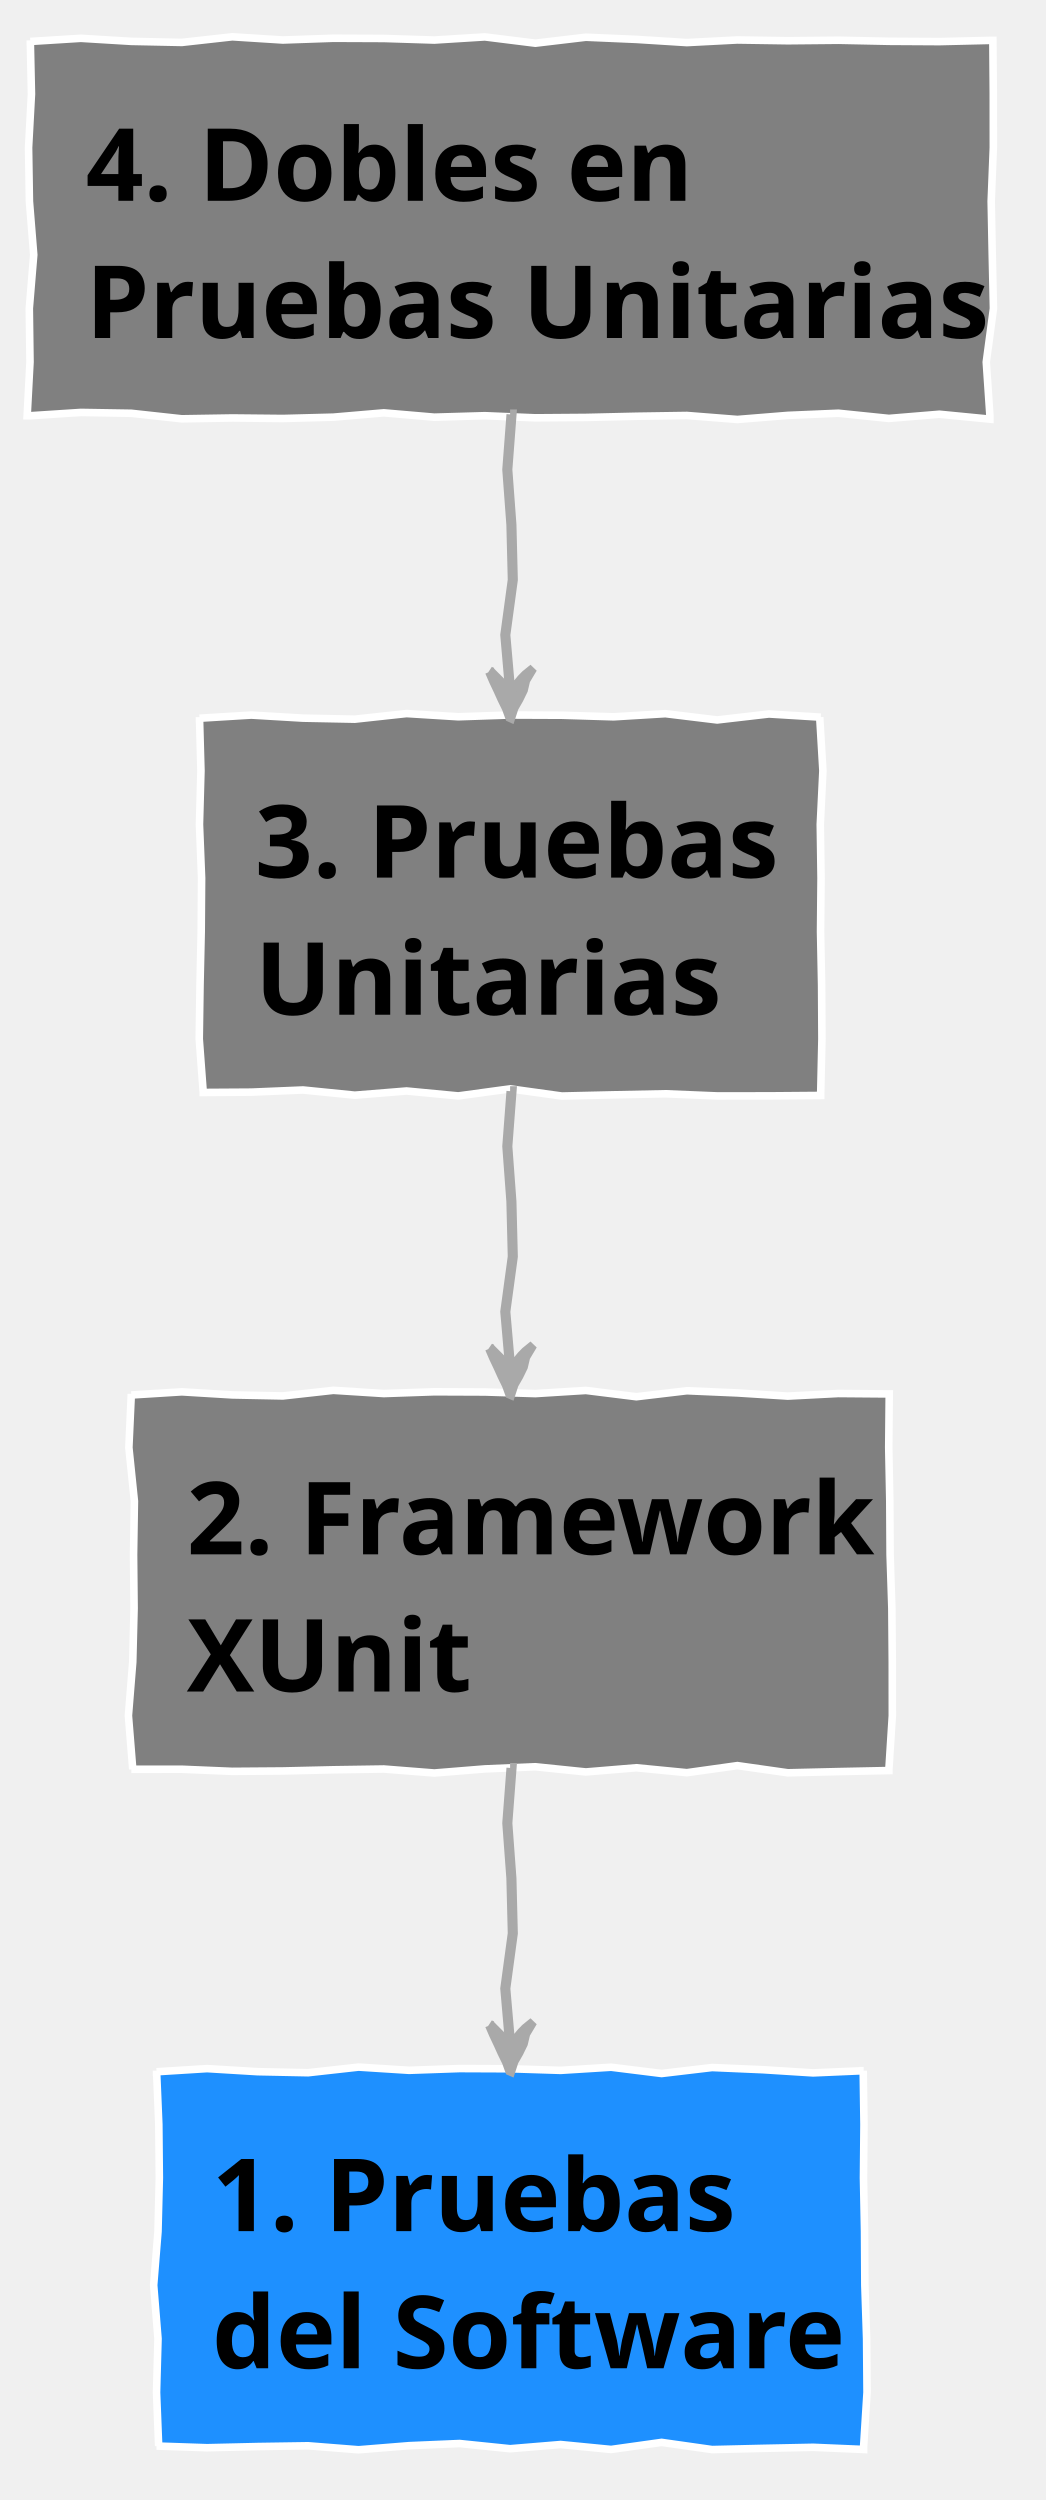
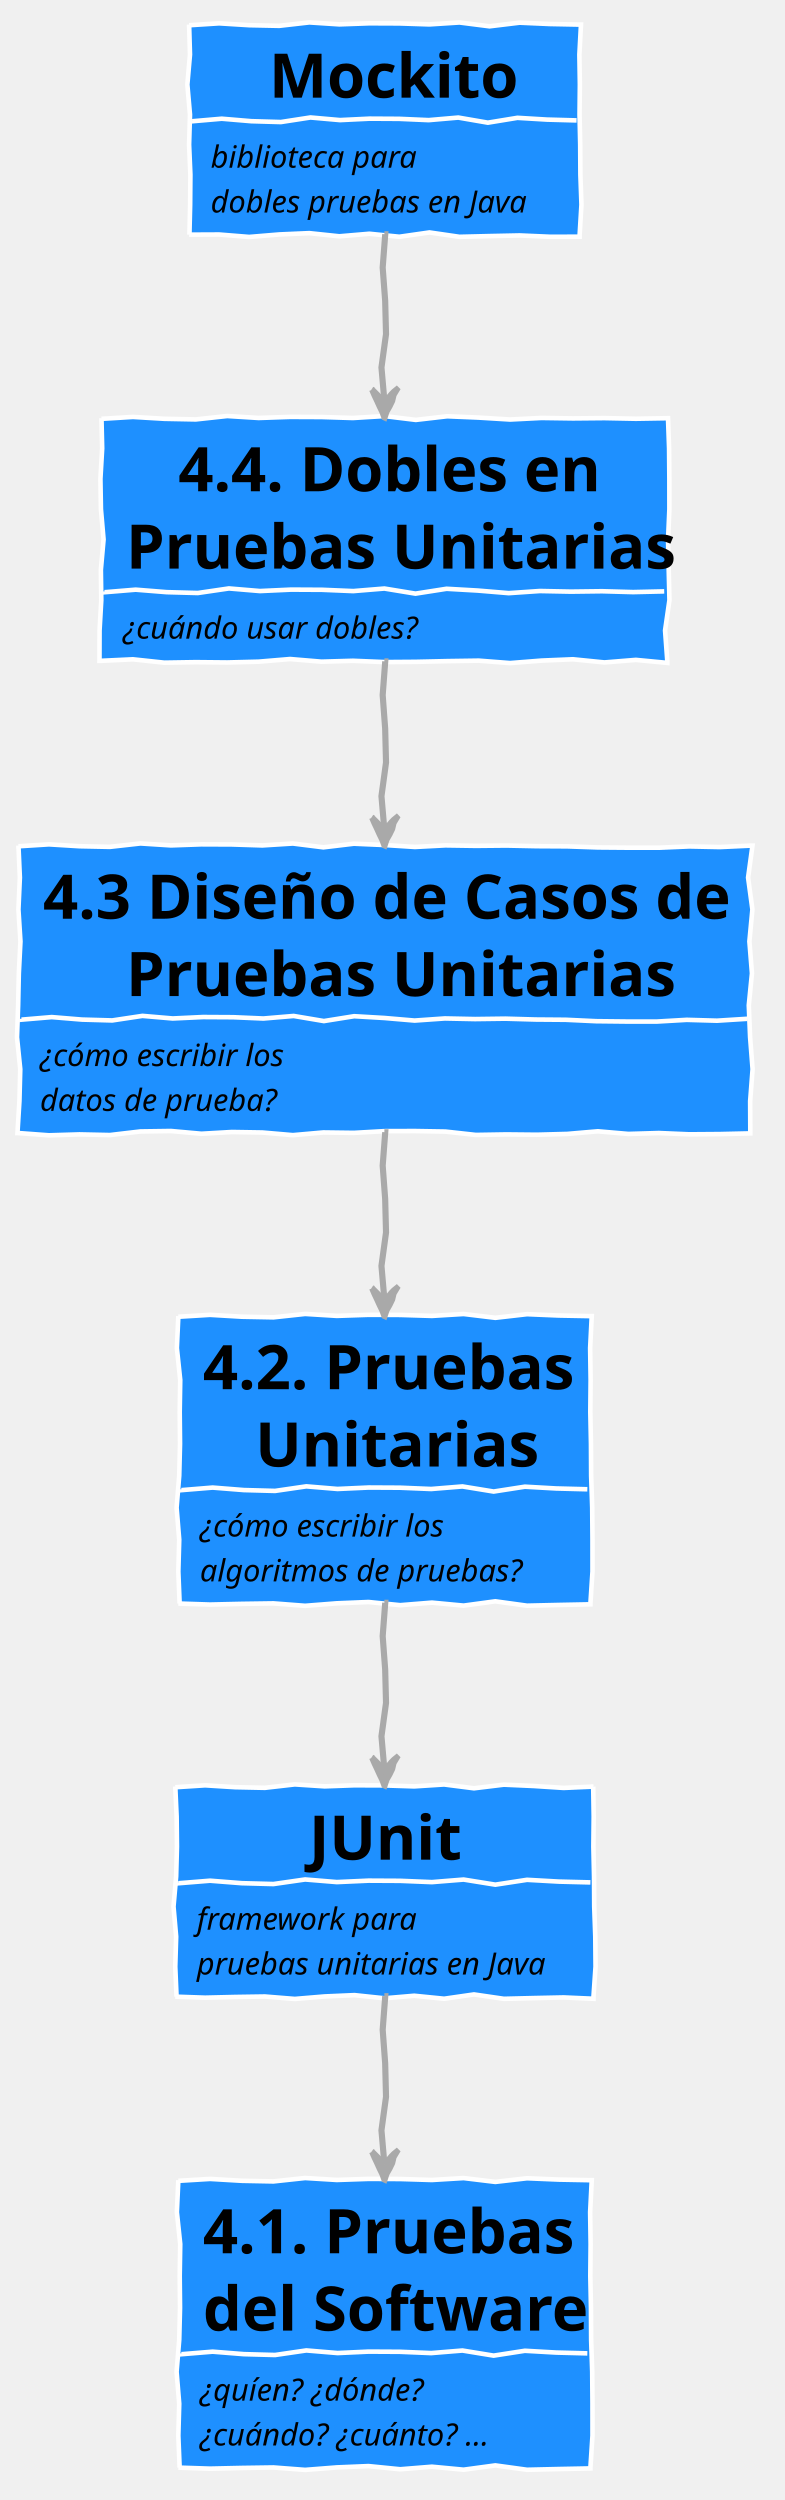
- <svg xmlns="http://www.w3.org/2000/svg" contentScriptType="application/ecmascript" contentStyleType="text/css" height="495px" preserveAspectRatio="none" style="width:207px;height:495px;background:#222222;" version="1.1" viewBox="0 0 207 495" width="207px" zoomAndPan="magnify">
+ <svg xmlns="http://www.w3.org/2000/svg" contentScriptType="application/ecmascript" contentStyleType="text/css" height="813px" preserveAspectRatio="none" style="width:255px;height:813px;background:#222222;" version="1.1" viewBox="0 0 255 813" width="255px" zoomAndPan="magnify">
  <defs />
  <g>
-     <polygon fill="#808080" points="6,8,6,8.21,16,7.586,26,8.193,36,8.4,46,7.287,56,7.922,66,7.574,76,7.617,86,7.932,96,7.309,106,8.554,116,7.37,126,7.802,136,8.432,146,7.914,156,8.068,166,7.968,176,8.178,186,8.239,196,8,196.586,8,196.671,18.616,196.679,29.232,196.255,39.848,196.464,50.464,196.702,61.08,195.279,71.696,196,82.312,196,82.991,186,82.016,176,82.846,166,81.817,156,82.244,146,83.054,136,82.264,126,82.418,116,82.651,106,82.729,96,82.309,86,82.6,76,81.74,66,82.597,56,82.861,46,82.757,36,82.925,26,81.829,16,81.66,6,82.312,5.379,82.312,5.941,71.696,5.803,61.08,6.681,50.464,5.825,39.848,5.657,29.232,6.228,18.616,6,8" style="stroke: #FFFFFF; stroke-width: 1.5;" />
-     <text fill="#000000" font-family="sans-serif" font-size="20" font-weight="bold" lengthAdjust="spacingAndGlyphs" textLength="117" x="17" y="39.762">4. Dobles en</text>
-     <text fill="#000000" font-family="sans-serif" font-size="20" font-weight="bold" lengthAdjust="spacingAndGlyphs" textLength="168" x="17" y="66.918">Pruebas Unitarias</text>
-     <polygon fill="#808080" points="39.5,142,39.5,142.21,49.75,141.586,60,142.193,70.25,142.4,80.5,141.287,90.75,141.922,101,141.573,111.25,141.617,121.5,141.932,131.75,141.309,142,142.554,152.25,141.37,162.5,142,162.302,142,162.932,152.616,162.414,163.232,162.568,173.848,162.468,184.464,162.679,195.08,162.739,205.696,162.5,216.312,162.5,216.898,152.25,216.984,142,216.992,131.75,216.567,121.5,216.776,111.25,217.015,101,215.591,90.75,216.991,80.5,216.016,70.25,216.846,60,215.817,49.75,216.244,39.5,216.312,40.242,216.312,39.451,205.696,39.605,195.08,39.839,184.464,39.916,173.848,39.496,163.232,39.787,152.616,39.5,142" style="stroke: #FFFFFF; stroke-width: 1.5;" />
-     <text fill="#000000" font-family="sans-serif" font-size="20" font-weight="bold" lengthAdjust="spacingAndGlyphs" textLength="101" x="50.5" y="173.762">3. Pruebas</text>
-     <text fill="#000000" font-family="sans-serif" font-size="20" font-weight="bold" lengthAdjust="spacingAndGlyphs" textLength="84" x="50.5" y="200.918">Unitarias</text>
-     <polygon fill="#808080" points="26,276,26,276.21,36,275.586,46,276.193,56,276.4,66,275.287,76,275.922,86,275.574,96,275.616,106,275.932,116,275.309,126,276.554,136,275.37,146,275.802,156,276.432,166,275.914,176,276,176.068,276,175.968,286.616,176.179,297.232,176.239,307.848,176.586,318.464,176.671,329.08,176.679,339.696,176,350.312,176,350.567,166,350.776,156,351.015,146,349.591,136,350.991,126,350.016,116,350.846,106,349.817,96,350.244,86,351.054,76,350.264,66,350.418,56,350.651,46,350.729,36,350.309,26,350.312,26.287,350.312,25.428,339.696,26.284,329.08,26.548,318.464,26.445,307.848,26.613,297.232,25.517,286.616,26,276" style="stroke: #FFFFFF; stroke-width: 1.5;" />
-     <text fill="#000000" font-family="sans-serif" font-size="20" font-weight="bold" lengthAdjust="spacingAndGlyphs" textLength="128" x="37" y="307.762">2. Framework</text>
-     <text fill="#000000" font-family="sans-serif" font-size="20" font-weight="bold" lengthAdjust="spacingAndGlyphs" textLength="51" x="37" y="334.918">XUnit</text>
-     <polygon fill="#1E90FF" points="31,410,31,410.21,41,409.586,51,410.193,61,410.4,71,409.287,81,409.922,91,409.574,101,409.616,111,409.932,121,409.309,131,410.554,141,409.37,151,409.802,161,410.432,171,410,170.914,410,171.068,420.616,170.968,431.232,171.179,441.848,171.239,452.464,171.586,463.08,171.671,473.696,171,484.312,171,484.992,161,484.567,151,484.776,141,485.015,131,483.591,121,484.991,111,484.016,101,484.846,91,483.817,81,484.244,71,485.054,61,484.264,51,484.418,41,484.651,31,484.312,31.416,484.312,30.996,473.696,31.287,463.08,30.428,452.464,31.284,441.848,31.548,431.232,31.445,420.616,31,410" style="stroke: #FFFFFF; stroke-width: 1.5;" />
-     <text fill="#000000" font-family="sans-serif" font-size="20" font-weight="bold" lengthAdjust="spacingAndGlyphs" textLength="101" x="42" y="441.762">1. Pruebas</text>
-     <text fill="#000000" font-family="sans-serif" font-size="20" font-weight="bold" lengthAdjust="spacingAndGlyphs" textLength="118" x="42" y="468.918">del Software</text>
-     <path d="M101,82.07 L101.28,82.07 L100.448,92.984 L101.258,103.898 L101.533,114.812 L100.049,125.726 L101,136.64 " fill="none" style="stroke: #A9A9A9; stroke-width: 2.0;" />
-     <polygon fill="#A9A9A9" points="101,141.97,101.064,141.999,101.674,140.114,102.659,138.396,103.522,136.624,103.983,134.673,105,132.97,104.982,132.952,104.1,133.669,103.31,134.48,102.584,135.354,101.637,136.007,101,136.97,101.13,137.101,100.051,136.021,99.353,135.323,98.702,134.672,97.78,133.75,97,132.97,97.021,132.979,97.79,134.766,98.654,136.594,99.473,138.402,100.378,140.249,101,141.97" style="stroke: #A9A9A9; stroke-width: 2.0;" />
-     <path d="M101,216.07 L101.28,216.07 L100.448,226.984 L101.258,237.898 L101.533,248.812 L100.049,259.726 L101,270.64 " fill="none" style="stroke: #A9A9A9; stroke-width: 2.0;" />
-     <polygon fill="#A9A9A9" points="101,275.97,101.064,275.998,101.674,274.114,102.659,272.396,103.522,270.624,103.983,268.673,105,266.97,104.982,266.952,104.1,267.67,103.31,268.48,102.584,269.354,101.637,270.007,101,270.97,101.13,271.101,100.051,270.021,99.353,269.323,98.702,268.672,97.78,267.75,97,266.97,97.021,266.979,97.79,268.766,98.654,270.594,99.473,272.402,100.378,274.249,101,275.97" style="stroke: #A9A9A9; stroke-width: 2.0;" />
-     <path d="M101,350.07 L101.28,350.07 L100.448,360.984 L101.258,371.898 L101.533,382.812 L100.049,393.726 L101,404.64 " fill="none" style="stroke: #A9A9A9; stroke-width: 2.0;" />
-     <polygon fill="#A9A9A9" points="101,409.97,101.064,409.998,101.674,408.114,102.659,406.396,103.522,404.624,103.983,402.673,105,400.97,104.982,400.952,104.1,401.67,103.31,402.48,102.584,403.354,101.637,404.007,101,404.97,101.13,405.101,100.051,404.021,99.353,403.323,98.702,402.672,97.78,401.75,97,400.97,97.021,400.979,97.79,402.766,98.654,404.594,99.473,406.402,100.378,408.249,101,409.97" style="stroke: #A9A9A9; stroke-width: 2.0;" />
+     <polygon fill="#1E90FF" points="61.5,8,61.5,8.21,71.269,7.586,81.038,8.193,90.808,8.4,100.577,7.287,110.346,7.922,120.115,7.574,129.885,7.617,139.654,7.932,149.423,7.309,159.192,8.554,168.962,7.37,178.731,7.802,188.5,8,188.932,8,188.414,17.759,188.568,27.518,188.468,37.277,188.679,47.036,188.739,56.795,189.086,66.554,188.5,76.312,188.5,76.984,178.731,76.992,168.962,76.567,159.192,76.776,149.423,77.015,139.654,75.591,129.885,76.991,120.115,76.016,110.346,76.846,100.577,75.817,90.808,76.244,81.038,77.054,71.269,76.264,61.5,76.312,61.605,76.312,61.839,66.554,61.916,56.795,61.496,47.036,61.787,37.277,60.928,27.518,61.784,17.759,61.5,8" style="stroke: #FFFFFF; stroke-width: 1.5;" />
+     <text fill="#000000" font-family="sans-serif" font-size="20" font-weight="bold" lengthAdjust="spacingAndGlyphs" textLength="75" x="87.5" y="31.762">Mockito</text>
+     <path d="M62.5,39.156 L62.5,39.437 L72.115,38.604 L81.731,39.414 L91.346,39.689 L100.962,38.205 L110.577,39.053 L120.192,38.588 L129.808,38.645 L139.423,39.065 L149.038,38.234 L158.654,39.894 L168.269,38.316 L177.885,38.893 L187.5,39.156 " fill="#1E90FF" style="stroke: #FFFFFF; stroke-width: 1.5;" />
+     <text fill="#000000" font-family="sans-serif" font-size="10" font-style="italic" lengthAdjust="spacingAndGlyphs" textLength="71" x="68.5" y="54.537">biblioteca para</text>
+     <text fill="#000000" font-family="sans-serif" font-size="10" font-style="italic" lengthAdjust="spacingAndGlyphs" textLength="113" x="68.5" y="69.115">dobles pruebas en Java</text>
+     <polygon fill="#1E90FF" points="33,136,33,136.21,43.222,135.586,53.444,136.193,63.667,136.4,73.889,135.287,84.111,135.922,94.333,135.573,104.556,135.617,114.778,135.932,125,135.309,135.222,136.554,145.444,135.37,155.667,135.802,165.889,136.432,176.111,135.914,186.333,136.068,196.556,135.968,206.778,136.179,217,136,217.239,136,217.586,145.861,217.671,155.723,217.679,165.584,217.255,175.445,217.464,185.307,217.702,195.168,216.279,205.029,217,214.891,217,215.569,206.778,214.594,196.556,215.424,186.333,214.396,176.111,214.822,165.889,215.632,155.667,214.842,145.444,214.996,135.222,215.229,125,215.307,114.778,214.887,104.556,215.178,94.333,214.318,84.111,215.175,73.889,215.439,63.667,215.335,53.444,215.504,43.222,214.407,33,214.891,32.348,214.891,32.379,205.029,32.941,195.168,32.803,185.307,33.681,175.445,32.825,165.584,32.657,155.723,33.228,145.861,33,136" style="stroke: #FFFFFF; stroke-width: 1.5;" />
+     <text fill="#000000" font-family="sans-serif" font-size="20" font-weight="bold" lengthAdjust="spacingAndGlyphs" textLength="134" x="58" y="159.762">4.4. Dobles en</text>
+     <text fill="#000000" font-family="sans-serif" font-size="20" font-weight="bold" lengthAdjust="spacingAndGlyphs" textLength="168" x="41" y="184.918">Pruebas Unitarias</text>
+     <path d="M34,192.312 L34,192.593 L44.111,191.76 L54.222,192.57 L64.333,192.845 L74.444,191.361 L84.556,192.209 L94.667,191.744 L104.778,191.801 L114.889,192.222 L125,191.391 L135.111,193.051 L145.222,191.472 L155.333,192.049 L165.444,192.888 L175.556,192.198 L185.667,192.404 L195.778,192.27 L205.889,192.55 L216,192.312 " fill="#1E90FF" style="stroke: #FFFFFF; stroke-width: 1.5;" />
+     <text fill="#000000" font-family="sans-serif" font-size="10" font-style="italic" lengthAdjust="spacingAndGlyphs" textLength="105" x="40" y="207.693">¿cuándo usar dobles?</text>
+     <polygon fill="#1E90FF" points="6,275,6,275.21,15.917,274.586,25.833,275.193,35.75,275.4,45.667,274.287,55.583,274.922,65.5,274.574,75.417,274.616,85.333,274.932,95.25,274.309,105.167,275.554,115.083,274.37,125,274.802,134.917,275.432,144.833,274.914,154.75,275.068,164.667,274.968,174.583,275.178,184.5,275.239,194.417,275.586,204.333,275.671,214.25,275.679,224.167,275.255,234.083,275.464,244,275,244.702,275,243.279,285.385,244.679,295.771,243.703,306.156,244.534,316.542,243.505,326.927,243.931,337.312,244.742,347.698,243.951,358.083,244,368.469,244,368.574,234.083,368.807,224.167,368.885,214.25,368.465,204.333,368.756,194.417,367.896,184.5,368.753,174.583,369.017,164.667,368.913,154.75,369.082,144.833,367.986,134.917,367.817,125,367.847,115.083,368.41,105.167,368.272,95.25,369.15,85.333,368.294,75.417,368.126,65.5,368.697,55.583,367.802,45.667,367.95,35.75,369.118,25.833,368.904,15.917,369.203,6,368.469,5.678,368.469,6.319,358.083,6.59,347.698,5.528,337.312,5.904,326.927,6.126,316.542,6.652,306.156,5.996,295.771,6.463,285.385,6,275" style="stroke: #FFFFFF; stroke-width: 1.5;" />
+     <text fill="#000000" font-family="sans-serif" font-size="20" font-weight="bold" lengthAdjust="spacingAndGlyphs" textLength="222" x="14" y="298.762">4.3 Diseño de Casos de</text>
+     <text fill="#000000" font-family="sans-serif" font-size="20" font-weight="bold" lengthAdjust="spacingAndGlyphs" textLength="168" x="41" y="323.918">Pruebas Unitarias</text>
+     <path d="M7,331.312 L7,331.593 L16.833,330.76 L26.667,331.57 L36.5,331.845 L46.333,330.361 L56.167,331.209 L66,330.744 L75.833,330.801 L85.667,331.222 L95.5,330.391 L105.333,332.051 L115.167,330.472 L125,331.049 L134.833,331.888 L144.667,331.198 L154.5,331.404 L164.333,331.27 L174.167,331.55 L184,331.631 L193.833,332.093 L203.667,332.207 L213.5,332.218 L223.333,331.652 L233.167,331.931 L243,331.312 " fill="#1E90FF" style="stroke: #FFFFFF; stroke-width: 1.5;" />
+     <text fill="#000000" font-family="sans-serif" font-size="10" font-style="italic" lengthAdjust="spacingAndGlyphs" textLength="84" x="13" y="346.693">¿cómo escribir los</text>
+     <text fill="#000000" font-family="sans-serif" font-size="10" font-style="italic" lengthAdjust="spacingAndGlyphs" textLength="83" x="13" y="361.272">datos de prueba?</text>
+     <polygon fill="#1E90FF" points="58,428,58,428.21,68.308,427.586,78.615,428.193,88.923,428.4,99.231,427.287,109.538,427.922,119.846,427.574,130.154,427.616,140.462,427.932,150.769,427.309,161.077,428.554,171.385,427.37,181.692,427.802,192,428,192.432,428,191.914,438.385,192.068,448.771,191.968,459.156,192.179,469.542,192.239,479.927,192.586,490.312,192.671,500.698,192.679,511.083,192,521.469,192,521.723,181.692,521.932,171.385,522.171,161.077,520.748,150.769,522.147,140.462,521.172,130.154,522.003,119.846,520.974,109.538,521.4,99.231,522.21,88.923,521.42,78.615,521.574,68.308,521.807,58,521.469,58.416,521.469,57.996,511.083,58.287,500.698,57.428,490.312,58.284,479.927,58.548,469.542,58.444,459.156,58.613,448.771,57.517,438.385,58,428" style="stroke: #FFFFFF; stroke-width: 1.5;" />
+     <text fill="#000000" font-family="sans-serif" font-size="20" font-weight="bold" lengthAdjust="spacingAndGlyphs" textLength="118" x="66" y="451.762">4.2. Pruebas</text>
+     <text fill="#000000" font-family="sans-serif" font-size="20" font-weight="bold" lengthAdjust="spacingAndGlyphs" textLength="84" x="83" y="476.918">Unitarias</text>
+     <path d="M59,484.312 L59,484.593 L69.154,483.76 L79.308,484.57 L89.462,484.845 L99.615,483.361 L109.769,484.209 L119.923,483.744 L130.077,483.801 L140.231,484.222 L150.385,483.391 L160.538,485.051 L170.692,483.472 L180.846,484.049 L191,484.312 " fill="#1E90FF" style="stroke: #FFFFFF; stroke-width: 1.5;" />
+     <text fill="#000000" font-family="sans-serif" font-size="10" font-style="italic" lengthAdjust="spacingAndGlyphs" textLength="84" x="65" y="499.693">¿cómo escribir los</text>
+     <text fill="#000000" font-family="sans-serif" font-size="10" font-style="italic" lengthAdjust="spacingAndGlyphs" textLength="110" x="65" y="514.271">algoritmos de pruebas?</text>
+     <polygon fill="#1E90FF" points="57,581,57,581.21,66.714,580.586,76.429,581.193,86.143,581.4,95.857,580.287,105.571,580.922,115.286,580.573,125,580.616,134.714,580.932,144.429,580.309,154.143,581.554,163.857,580.37,173.571,580.802,183.286,581.432,193,581,192.914,581,193.068,590.759,192.968,600.518,193.179,610.277,193.239,620.036,193.586,629.795,193.671,639.554,193,649.312,193,649.992,183.286,649.567,173.571,649.776,163.857,650.015,154.143,648.591,144.429,649.991,134.714,649.016,125,649.846,115.286,648.817,105.571,649.244,95.857,650.054,86.143,649.264,76.429,649.418,66.714,649.651,57,649.312,57.416,649.312,56.996,639.554,57.287,629.795,56.428,620.036,57.284,610.277,57.548,600.518,57.444,590.759,57,581" style="stroke: #FFFFFF; stroke-width: 1.5;" />
+     <text fill="#000000" font-family="sans-serif" font-size="20" font-weight="bold" lengthAdjust="spacingAndGlyphs" textLength="49" x="100.5" y="604.762">JUnit</text>
+     <path d="M58,612.156 L58,612.437 L68.308,611.604 L78.615,612.414 L88.923,612.689 L99.231,611.205 L109.538,612.053 L119.846,611.588 L130.154,611.645 L140.462,612.065 L150.769,611.234 L161.077,612.894 L171.385,611.316 L181.692,611.893 L192,612.156 " fill="#1E90FF" style="stroke: #FFFFFF; stroke-width: 1.5;" />
+     <text fill="#000000" font-family="sans-serif" font-size="10" font-style="italic" lengthAdjust="spacingAndGlyphs" textLength="71" x="64" y="627.537">framework para</text>
+     <text fill="#000000" font-family="sans-serif" font-size="10" font-style="italic" lengthAdjust="spacingAndGlyphs" textLength="122" x="64" y="642.115">pruebas unitarias en Java</text>
+     <polygon fill="#1E90FF" points="58,709,58,709.21,68.308,708.586,78.615,709.193,88.923,709.4,99.231,708.287,109.538,708.922,119.846,708.573,130.154,708.616,140.462,708.932,150.769,708.309,161.077,709.554,171.385,708.37,181.692,708.802,192,709,192.432,709,191.914,719.385,192.068,729.771,191.968,740.156,192.179,750.542,192.239,760.927,192.586,771.312,192.671,781.698,192.679,792.083,192,802.469,192,802.723,181.692,802.932,171.385,803.171,161.077,801.748,150.769,803.147,140.462,802.172,130.154,803.003,119.846,801.974,109.538,802.4,99.231,803.21,88.923,802.42,78.615,802.574,68.308,802.807,58,802.469,58.416,802.469,57.996,792.083,58.287,781.698,57.428,771.312,58.284,760.927,58.548,750.542,58.444,740.156,58.613,729.771,57.517,719.385,58,709" style="stroke: #FFFFFF; stroke-width: 1.5;" />
+     <text fill="#000000" font-family="sans-serif" font-size="20" font-weight="bold" lengthAdjust="spacingAndGlyphs" textLength="118" x="66" y="732.762">4.1. Pruebas</text>
+     <text fill="#000000" font-family="sans-serif" font-size="20" font-weight="bold" lengthAdjust="spacingAndGlyphs" textLength="118" x="66" y="757.918">del Software</text>
+     <path d="M59,765.312 L59,765.593 L69.154,764.76 L79.308,765.57 L89.462,765.845 L99.615,764.361 L109.769,765.209 L119.923,764.744 L130.077,764.801 L140.231,765.222 L150.385,764.391 L160.538,766.051 L170.692,764.472 L180.846,765.049 L191,765.312 " fill="#1E90FF" style="stroke: #FFFFFF; stroke-width: 1.5;" />
+     <text fill="#000000" font-family="sans-serif" font-size="10" font-style="italic" lengthAdjust="spacingAndGlyphs" textLength="84" x="65" y="780.693">¿quíen? ¿dónde?</text>
+     <text fill="#000000" font-family="sans-serif" font-size="10" font-style="italic" lengthAdjust="spacingAndGlyphs" textLength="106" x="65" y="795.271">¿cuándo? ¿cuánto? ...</text>
+     <path d="M125,76.18 L125.28,76.18 L124.448,87.008 L125.258,97.836 L125.533,108.664 L124.049,119.492 L125,130.32 " fill="none" style="stroke: #A9A9A9; stroke-width: 2.0;" />
+     <polygon fill="#A9A9A9" points="125,135.72,125.064,135.749,125.674,133.864,126.659,132.146,127.522,130.374,127.983,128.423,129,126.72,128.982,126.702,128.1,127.419,127.31,128.23,126.584,129.104,125.637,129.757,125,130.72,125.13,130.851,124.051,129.771,123.353,129.073,122.702,128.422,121.78,127.5,121,126.72,121.021,126.729,121.79,128.516,122.654,130.344,123.473,132.152,124.378,133.999,125,135.72" style="stroke: #A9A9A9; stroke-width: 2.0;" />
+     <path d="M125,215.09 L125.28,215.09 L124.448,226.048 L125.258,237.006 L125.533,247.964 L124.049,258.922 L125,269.88 " fill="none" style="stroke: #A9A9A9; stroke-width: 2.0;" />
+     <polygon fill="#A9A9A9" points="125,274.9,125.064,274.928,125.674,273.044,126.659,271.326,127.522,269.554,127.983,267.603,129,265.9,128.982,265.882,128.1,266.599,127.31,267.41,126.584,268.284,125.637,268.937,125,269.9,125.13,270.031,124.051,268.951,123.353,268.253,122.702,267.602,121.78,266.68,121,265.9,121.021,265.909,121.79,267.696,122.654,269.524,123.473,271.332,124.378,273.179,125,274.9" style="stroke: #A9A9A9; stroke-width: 2.0;" />
+     <path d="M125,368.21 L125.28,368.21 L124.448,379.078 L125.258,389.946 L125.533,400.814 L124.049,411.682 L125,422.55 " fill="none" style="stroke: #A9A9A9; stroke-width: 2.0;" />
+     <polygon fill="#A9A9A9" points="125,427.94,125.064,427.969,125.674,426.084,126.659,424.366,127.522,422.594,127.983,420.643,129,418.94,128.982,418.922,128.1,419.639,127.31,420.45,126.584,421.324,125.637,421.977,125,422.94,125.13,423.07,124.051,421.991,123.353,421.293,122.702,420.642,121.78,419.72,121,418.94,121.021,418.949,121.79,420.736,122.654,422.564,123.473,424.372,124.378,426.219,125,427.94" style="stroke: #A9A9A9; stroke-width: 2.0;" />
+     <path d="M125,521.23 L125.28,521.23 L124.448,532.08 L125.258,542.93 L125.533,553.78 L124.049,564.63 L125,575.48 " fill="none" style="stroke: #A9A9A9; stroke-width: 2.0;" />
+     <polygon fill="#A9A9A9" points="125,580.6,125.064,580.629,125.674,578.744,126.659,577.026,127.522,575.254,127.983,573.303,129,571.6,128.982,571.582,128.1,572.299,127.31,573.11,126.584,573.984,125.637,574.637,125,575.6,125.13,575.731,124.051,574.651,123.353,573.953,122.702,573.302,121.78,572.38,121,571.6,121.021,571.609,121.79,573.396,122.654,575.224,123.473,577.032,124.378,578.879,125,580.6" style="stroke: #A9A9A9; stroke-width: 2.0;" />
+     <path d="M125,649.17 L125.28,649.17 L124.448,660.074 L125.258,670.978 L125.533,681.882 L124.049,692.786 L125,703.69 " fill="none" style="stroke: #A9A9A9; stroke-width: 2.0;" />
+     <polygon fill="#A9A9A9" points="125,708.77,125.064,708.798,125.674,706.914,126.659,705.196,127.522,703.424,127.983,701.473,129,699.77,128.982,699.752,128.1,700.47,127.31,701.28,126.584,702.154,125.637,702.807,125,703.77,125.13,703.9,124.051,702.821,123.353,702.123,122.702,701.472,121.78,700.55,121,699.77,121.021,699.779,121.79,701.566,122.654,703.394,123.473,705.202,124.378,707.049,125,708.77" style="stroke: #A9A9A9; stroke-width: 2.0;" />
  </g>
</svg>
